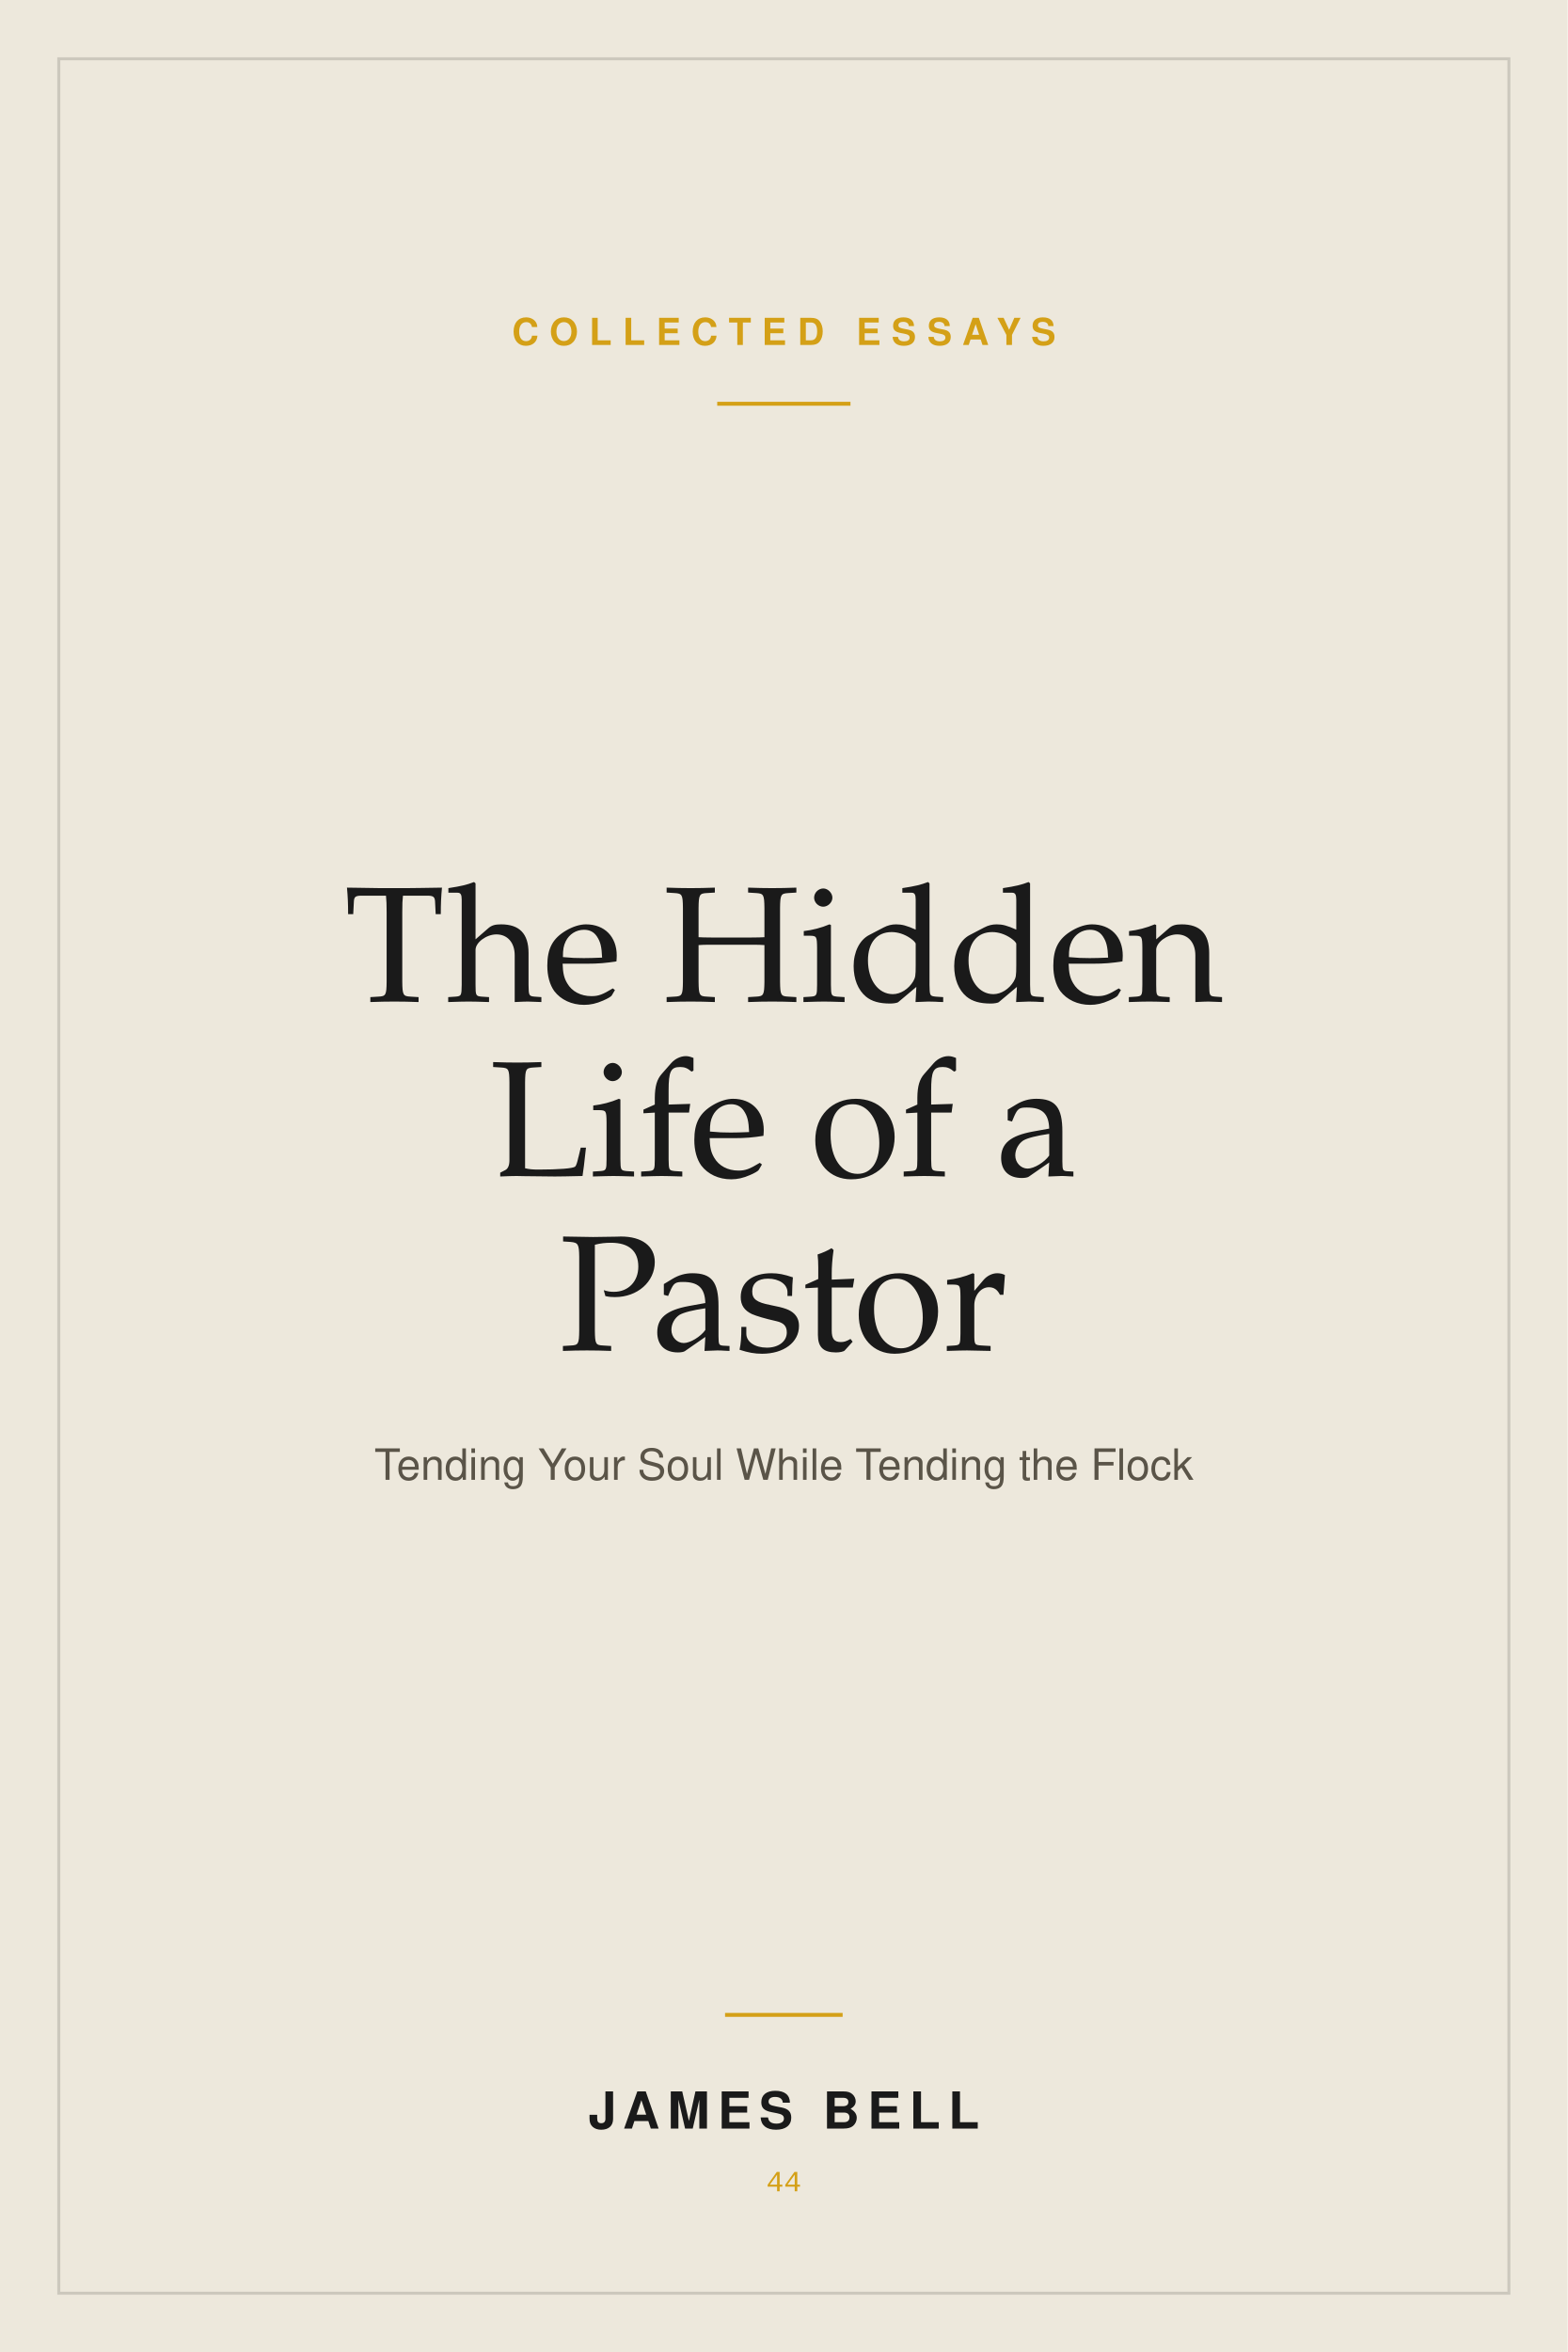
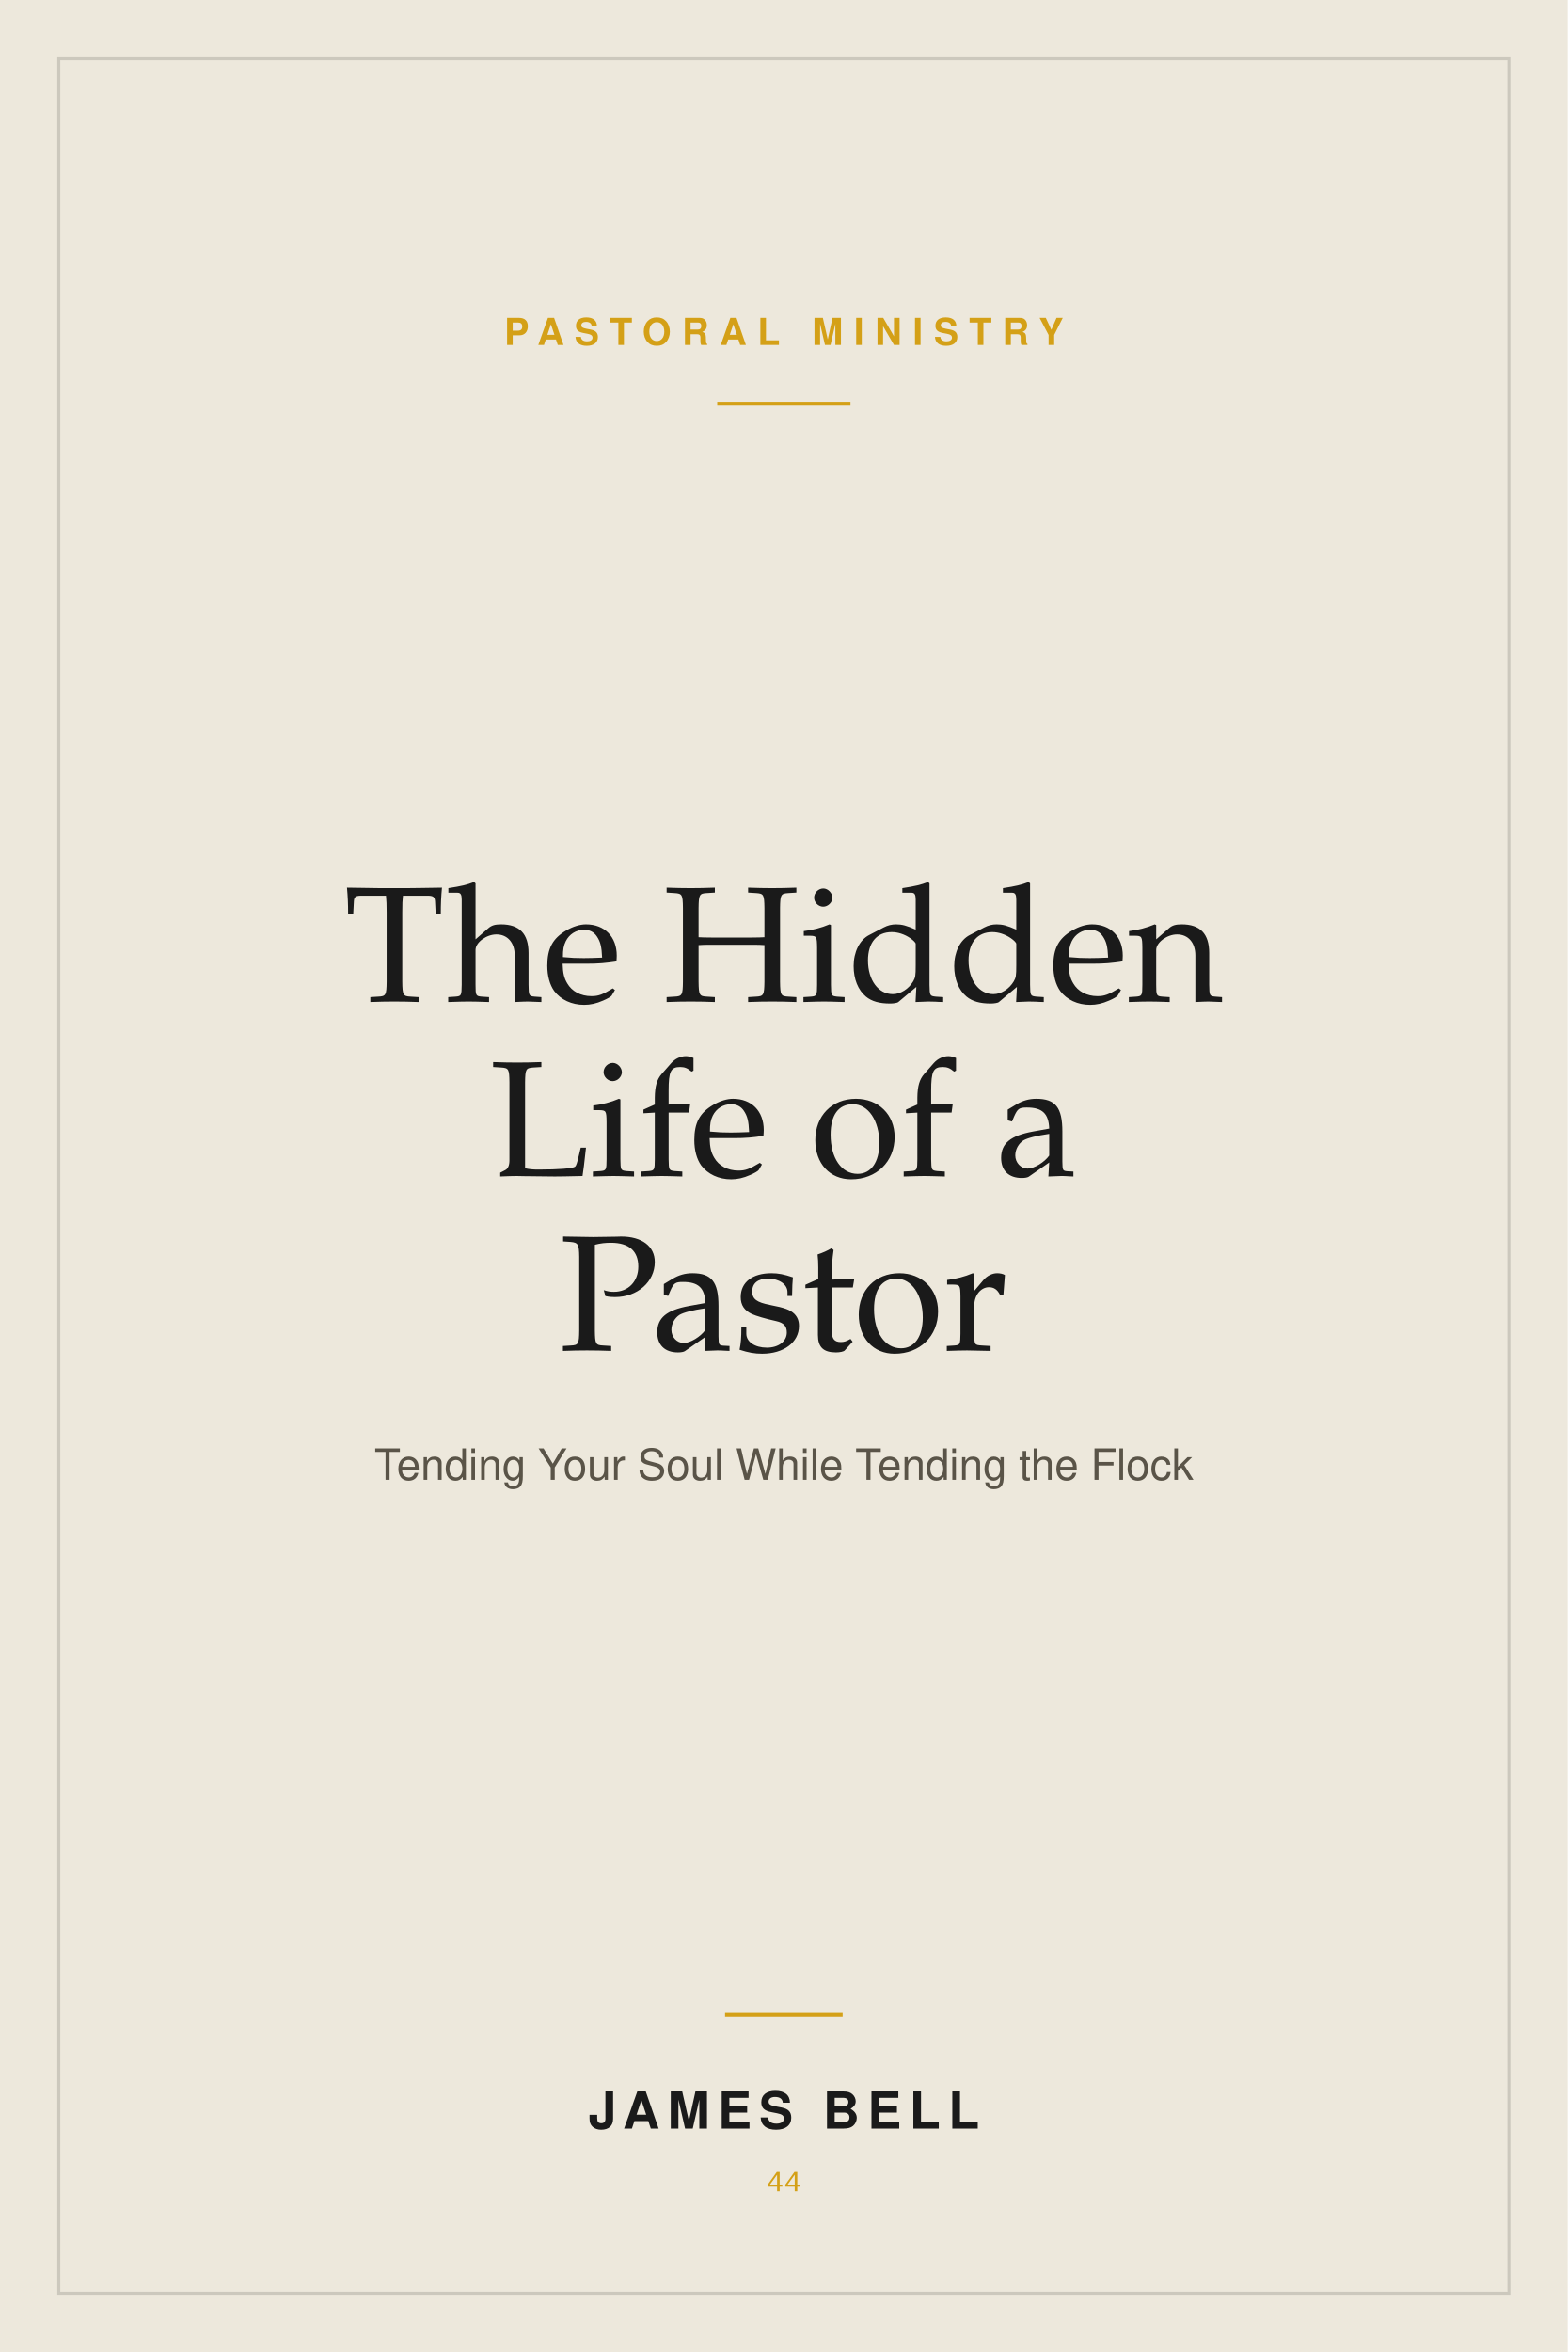
<svg xmlns="http://www.w3.org/2000/svg" width="800" height="1200" viewBox="0 0 800 1200" role="img" aria-label="The Hidden Life of a Pastor by James Bell">
  <rect width="800" height="1200" fill="#EDE8DC" />
  <rect x="30" y="30" width="740" height="1140" fill="none" stroke="#1A1A1A" stroke-width="1.5" opacity="0.16" />
-   <text x="400" y="176" text-anchor="middle" font-family="Helvetica, Arial, sans-serif" font-size="19" letter-spacing="5.5" font-weight="700" fill="#D4A017">COLLECTED ESSAYS</text>
+   <text x="400" y="176" text-anchor="middle" font-family="Helvetica, Arial, sans-serif" font-size="19" letter-spacing="5.5" font-weight="700" fill="#D4A017">PASTORAL MINISTRY</text>
  <line x1="366" y1="206" x2="434" y2="206" stroke="#D4A017" stroke-width="2" />
  <text x="400" y="511" text-anchor="middle" font-family="Palatino, 'Palatino Linotype', Georgia, serif" font-size="84" fill="#1A1A1A">The Hidden</text>
  <text x="400" y="600" text-anchor="middle" font-family="Palatino, 'Palatino Linotype', Georgia, serif" font-size="84" fill="#1A1A1A">Life of a</text>
  <text x="400" y="689" text-anchor="middle" font-family="Palatino, 'Palatino Linotype', Georgia, serif" font-size="84" fill="#1A1A1A">Pastor</text>
  <text x="400" y="755" text-anchor="middle" font-family="Helvetica, Arial, sans-serif" font-size="22" fill="#5A5448">Tending Your Soul While Tending the Flock</text>
  <line x1="370" y1="1028" x2="430" y2="1028" stroke="#D4A017" stroke-width="2" />
  <text x="400" y="1086" text-anchor="middle" font-family="Helvetica, Arial, sans-serif" font-size="26" letter-spacing="4" font-weight="700" fill="#1A1A1A">JAMES BELL</text>
  <text x="400" y="1118" text-anchor="middle" font-family="'JetBrains Mono', 'Courier New', monospace" font-size="15" fill="#D4A017">44</text>
</svg>
